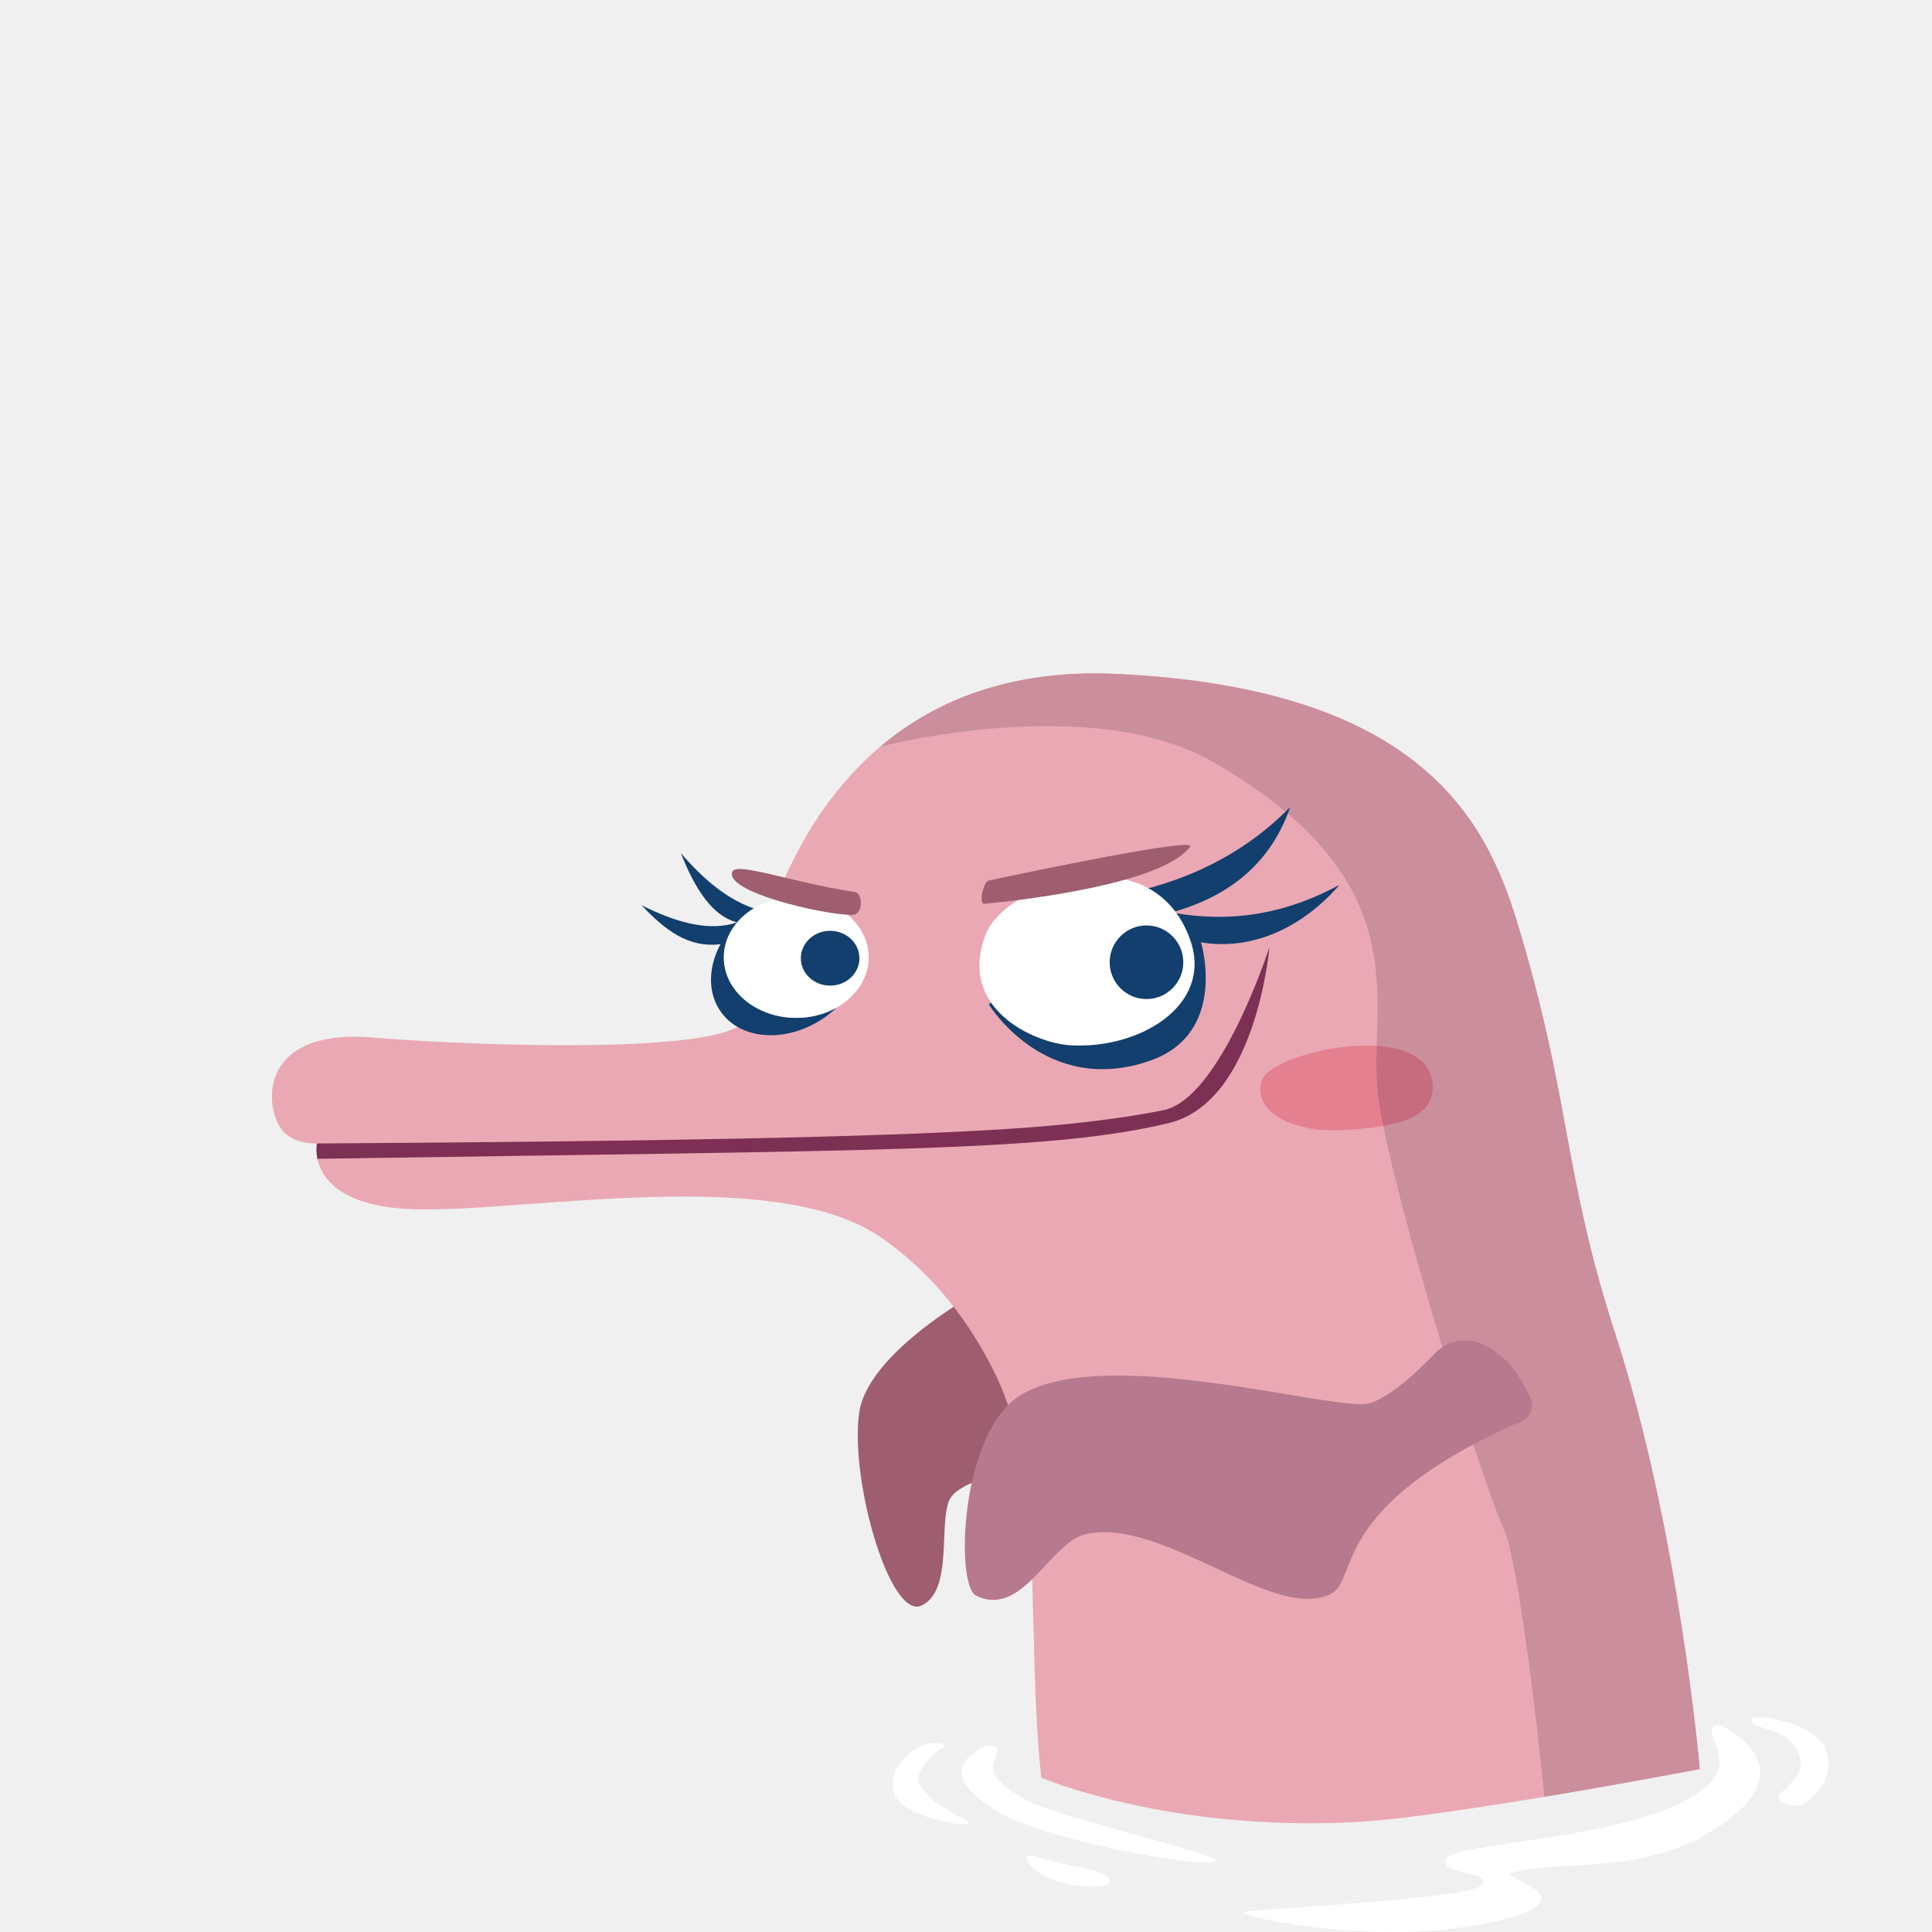
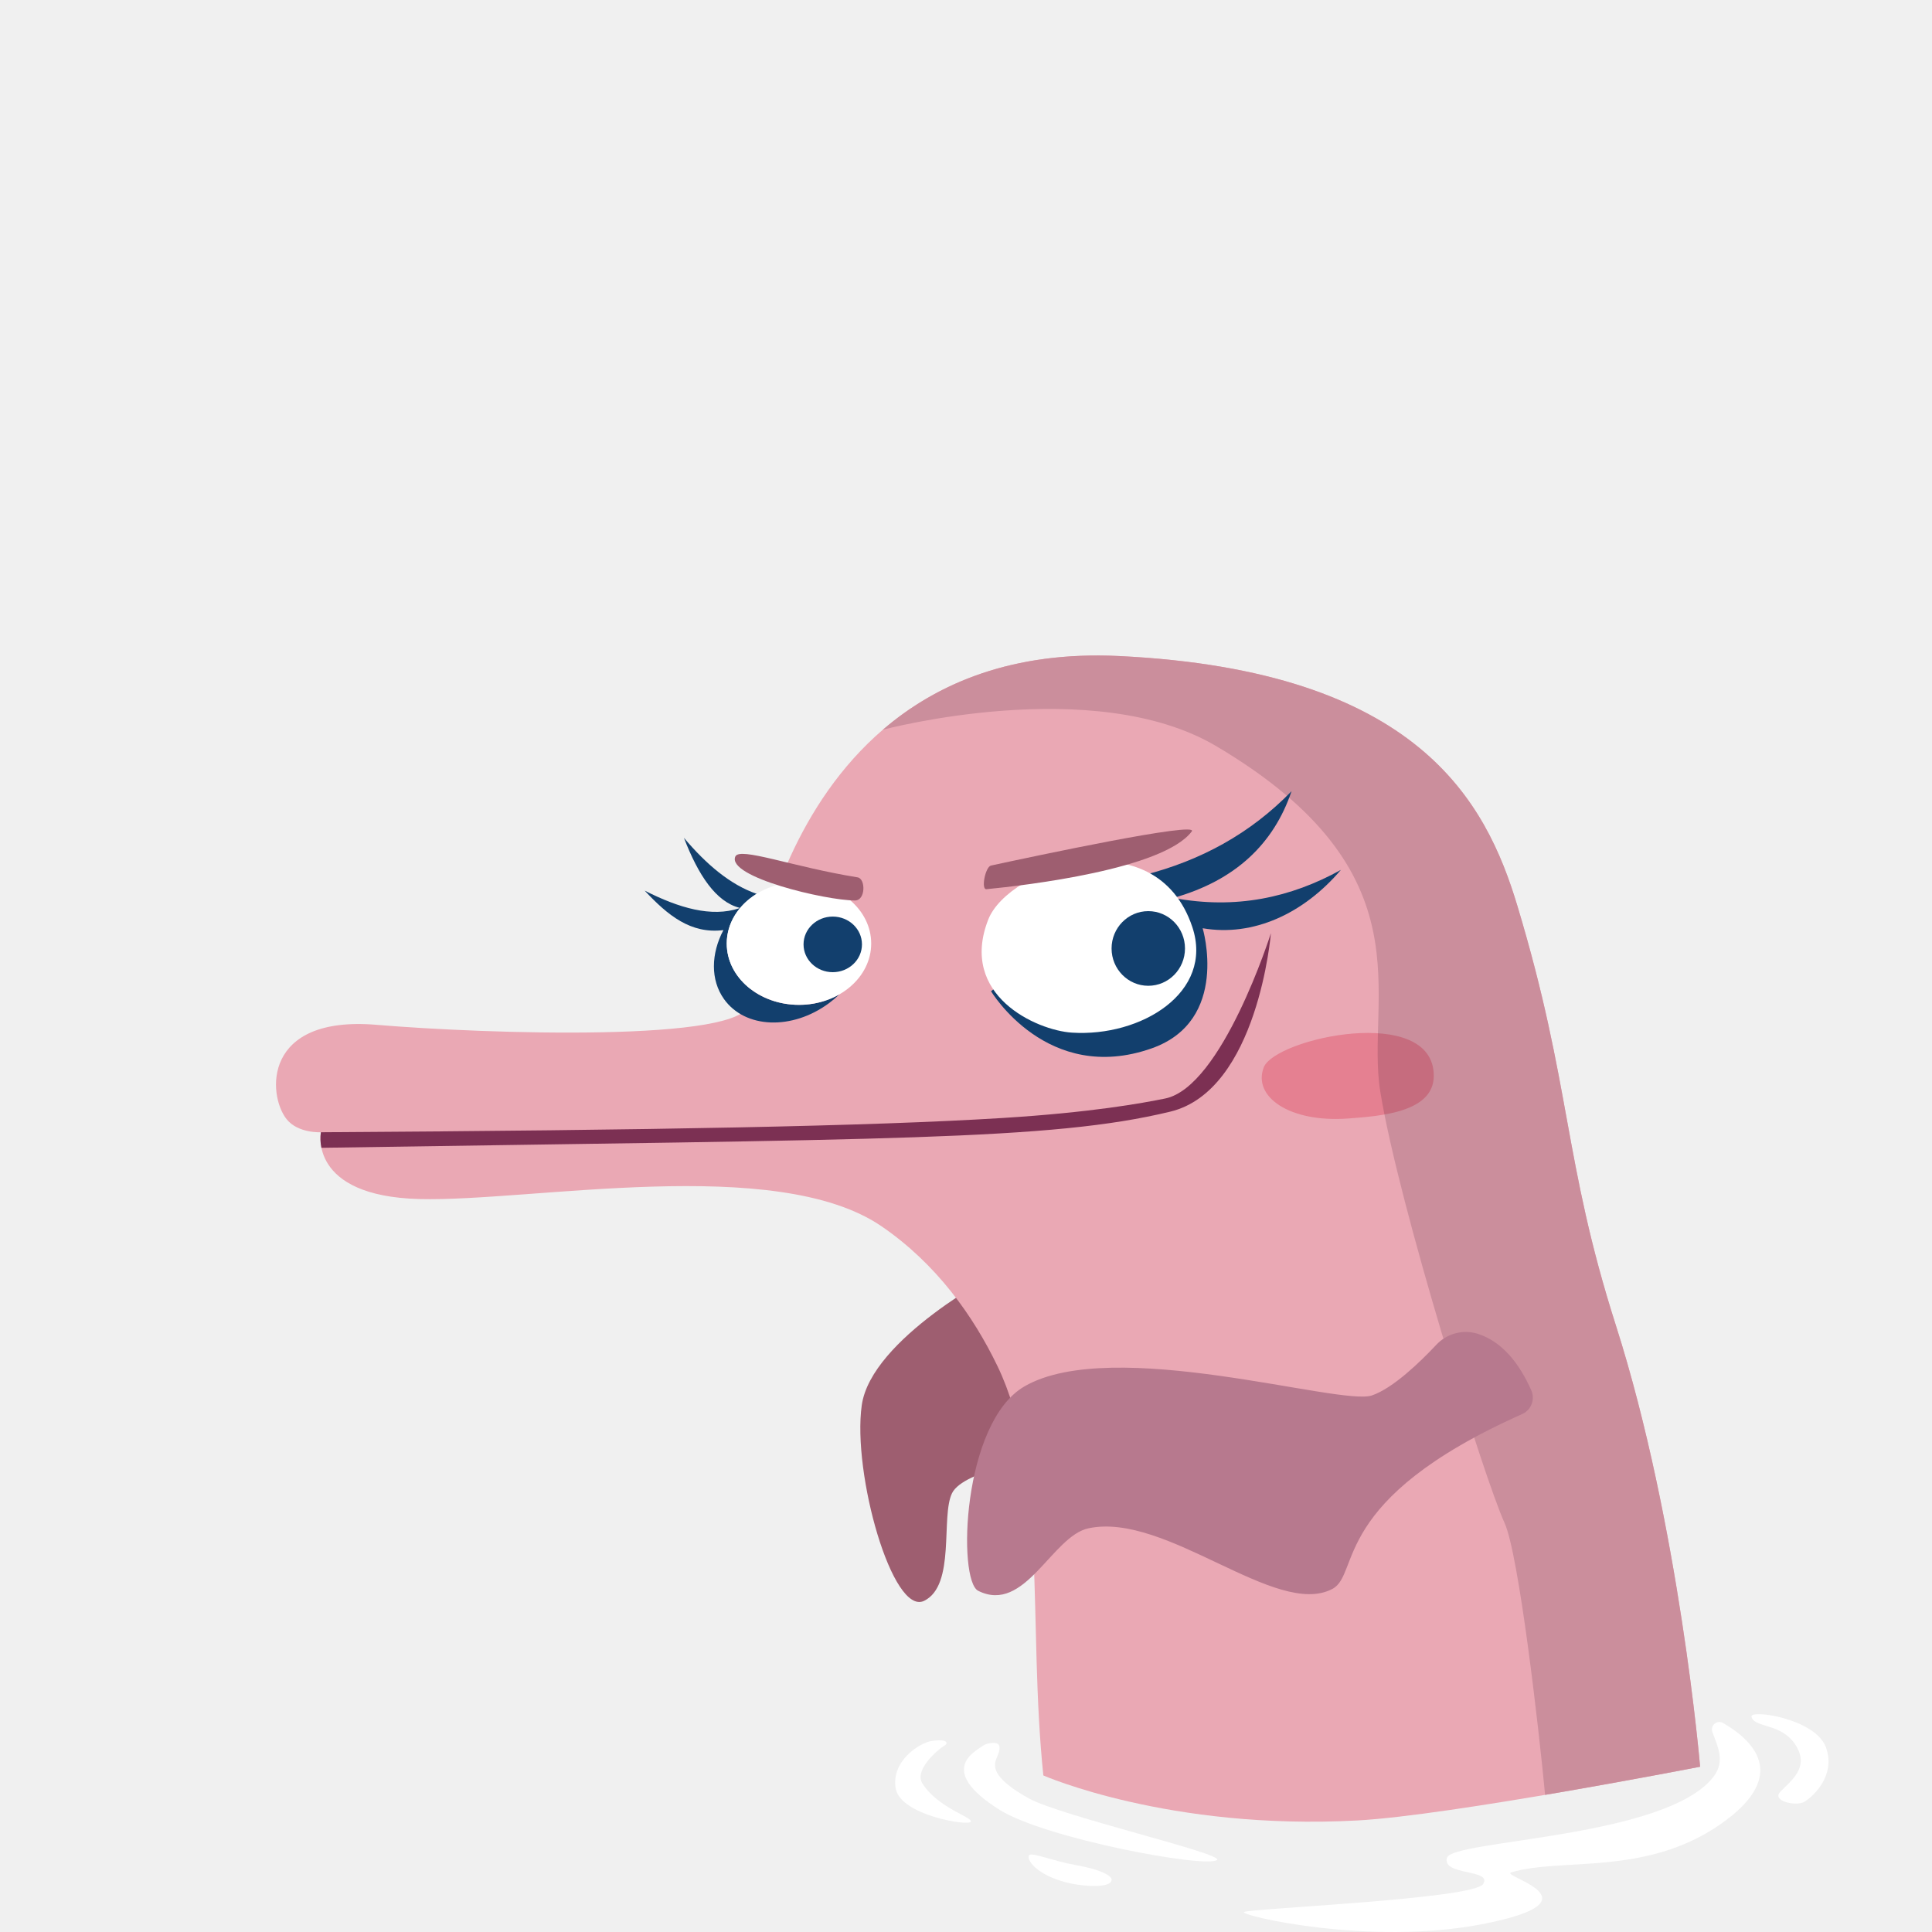
<svg xmlns="http://www.w3.org/2000/svg" xmlns:xlink="http://www.w3.org/1999/xlink" id="Background" width="560" height="560" viewBox="0 0 560 560">
  <defs>
    <symbol id="Olivia" data-name="Olivia" viewBox="0 0 451.187 364.811">
      <path d="M209.876,176.298s-36.898,18.868-39.642,37.967c-2.793,19.445,8.933,60.36,18.146,55.893S193.126,246.089,196.476,239.389s27.358-10.329,27.358-10.329Z" fill="#9e5e70" />
      <path d="M137.524,99.324S146.708-4.527,244.993.154c87.137,4.149,106.694,41.761,115.768,71.369,15.768,51.452,13.278,72.614,28.631,119.917C407.923,248.536,413.873,317.581,413.873,317.581s-72.649,13.924-99.585,15.353c-54.772,2.905-91.286-12.863-91.286-12.863-4.541-43.276,1.268-87.207-13.319-116.971-7.064-14.414-17.772-29.237-33.664-39.949C145.293,142.44,74.039,156.17,41.674,155.34S13.043,136.253,13.043,136.253s-6.64.357-9.959-3.734c-5.531-6.82-7.106-29.722,26.141-26.971C60.739,108.156,136.85,110.683,137.524,99.324Z" fill="#eaa8b4" />
      <path d="M389.392,191.44c-15.353-47.303-12.863-68.465-28.631-119.917C351.687,41.914,332.13,4.303,244.993.154,214.174-1.314,192.118,7.892,176.357,21.219c0,0,61.167-16.086,96.852,4.661,62.439,36.302,43.275,71.698,47.718,98.755,5.285,32.187,30.29,110.788,36.1,123.237,4.194,8.987,10.03,59.258,11.797,77.752,23.785-3.967,45.05-8.043,45.05-8.043S407.923,248.536,389.392,191.44Z" fill="#cb8e9c" />
      <path d="M364.788,209.945a5.115,5.115,0,0,1-2.57,6.819c-56.099,24.582-46.993,45.681-55.192,49.984-16.282,8.545-48.296-22.054-70.908-17.308-10.627,2.23-18.425,24.567-32.039,17.867-6.053-2.979-4.69-48.1,13.438-58.429,25.652-14.617,91.743,5.667,100.955,2.596,6.177-2.059,14.111-9.64,18.669-14.413a11.844,11.844,0,0,1,12.018-3.241C356.505,196.097,361.394,202.506,364.788,209.945Z" fill="#b7798e" />
      <g id="Eye">
        <path d="M151.986,99.844c-11.592,0-20.99-7.849-20.99-17.532,0-5.846,3.439-11.009,8.705-14.194-7.704-2.616-14.638-8.427-21.146-16.004,4.182,10.674,9.295,18.294,16.211,20.01-.032.033-.063.067-.095.1-8.094,2.668-17.53-.043-27.532-5.027,6.717,7.061,13.382,12.444,22.885,11.286-3.605,6.716-3.81,14.224.186,19.726,6.119,8.426,19.765,8.948,30.479,1.167a30.519,30.519,0,0,0,3.047-2.535A23.891,23.891,0,0,1,151.986,99.844Z" fill="#123f6d" />
        <ellipse id="Eye-2" data-name="Eye" cx="151.986" cy="82.312" rx="20.99" ry="17.532" fill="#fff" />
        <ellipse id="Pupil" cx="161.803" cy="82.56" rx="8.489" ry="7.946" fill="#123f6d" />
        <path id="Brow" d="M133.486,57.459c1.236-2.845,16.551,2.935,35.538,5.947,2.365.375,2.365,6.609-.767,6.605C159.679,69.997,130.955,63.285,133.486,57.459Z" fill="#9e5e70" />
      </g>
      <g id="Eye-3" data-name="Eye">
        <path id="Lashes" d="M207.805,95.947s16.333,26.833,46.667,16.333c22.874-7.918,14.833-34.333,14.833-34.333,14.701,2.491,29.333-4.167,40.167-16.667-14.573,7.918-30.553,11.354-48.667,8,18.056-4.99,29.167-15.5,34.333-30.5-12,12.167-26.455,19.854-43,24Z" fill="#123f6d" />
        <path id="Eye-4" data-name="Eye" d="M266.305,77.614c6.333,18.667-14.88,31.448-35,30.167-10.257-.653-32.945-10.65-24.308-32.32C212.953,60.52,255.644,46.192,266.305,77.614Z" fill="#fff" />
        <circle id="Pupil-2" data-name="Pupil" cx="253.502" cy="83.725" r="10.667" fill="#123f6d" />
        <path id="Brow-2" data-name="Brow" d="M266.138,50.281c-8.288,10.81-48.087,15.403-59.663,16.507-1.664.159-.318-6.407,1.315-6.755C219.919,57.45,268.447,47.27,266.138,50.281Z" fill="#9e5e70" />
      </g>
      <g id="Mouth">
        <path d="M289.138,79.364s-14.145,43.95-30.75,47.25c-6.637,1.319-21.372,3.988-47.412,5.572-38.23,2.326-100.826,3.472-197.934,4.067a12.625,12.625,0,0,0,.16,4.443c165-2.5,211.936-2.082,246.686-10.332C285.376,124.313,289.138,79.364,289.138,79.364Z" fill="#7c3053" />
-         <path d="M336.473,120.133c0,10.479-15.734,11.506-24.782,12.179-17.135,1.274-27.897-6.231-24.64-14.586S336.473,99.458,336.473,120.133Z" fill="#f3859b" opacity="0.5" style="mix-blend-mode:multiply" />
+         <path d="M336.473,120.133c0,10.479-15.734,11.506-24.782,12.179-17.135,1.274-27.897-6.231-24.64-14.586S336.473,99.458,336.473,120.133Z" fill="#f3859b" opacity="0.5" style="mix-blend-mode: multiply" />
      </g>
      <g id="Water">
        <path d="M420.53,305.075a2.149,2.149,0,0,0-3.085,2.598c1.404,3.852,3.86,8.275.325,12.775-13.819,17.595-75.965,17.999-77.465,23.166s13.333,3.167,10.5,7.5-68.333,7-69.5,8,36.333,9.667,69.008,3.5c35.999-6.794,5.201-13.8,8.658-14.833,14.5-4.333,38.833,1.167,60.667-13.667C440.63,319.852,428.618,309.676,420.53,305.075Z" fill="#fff" />
        <path d="M428.805,303.281c-.519-2.181,18.667.5,21.667,8.833,2.944,8.178-4,14.167-6.333,15.5s-9.5-.167-7-2.833,7.853-6.225,5.333-11.833C438.805,304.786,429.638,306.781,428.805,303.281Z" fill="#fff" />
        <path d="M209.68,310.993c1.125.624.434,2.578-.1,3.748-1.105,2.418-1.997,5.757,9.184,11.882,9.139,5.006,57.114,15.888,54.708,17.615-3.335,2.395-49.864-6.138-63.167-14.333-18.667-11.5-6.833-16.833-4.833-18.333C206.372,310.897,208.777,310.492,209.68,310.993Z" fill="#fff" />
        <path d="M194.43,311.447c-2.566,1.51-8.957,7.188-6.574,10.908,4.492,7.015,14.574,9.611,14.074,10.935s-20.502-1.812-21.833-9.51c-1.364-7.887,6.975-13.026,10.42-13.554C195.27,309.499,195.314,310.928,194.43,311.447Z" fill="#fff" />
        <path d="M218.923,342.825c-1.052.947,1.666,5.72,11.495,7.996,4.12.954,12.05,1.555,12.439-.833.19-1.168-3.11-3.063-10.516-4.317C226.307,344.649,219.805,342.031,218.923,342.825Z" fill="#fff" />
      </g>
    </symbol>
  </defs>
-   <use id="Olivia-3" data-name="Olivia" width="451.187" height="364.811" transform="translate(78.81274 195.1885)" xlink:href="#Olivia" />
+   <use width="451.187" height="364.811" transform="translate(80 190) scale(0.99737 1.01422)" xlink:href="#Olivia" />
</svg>
